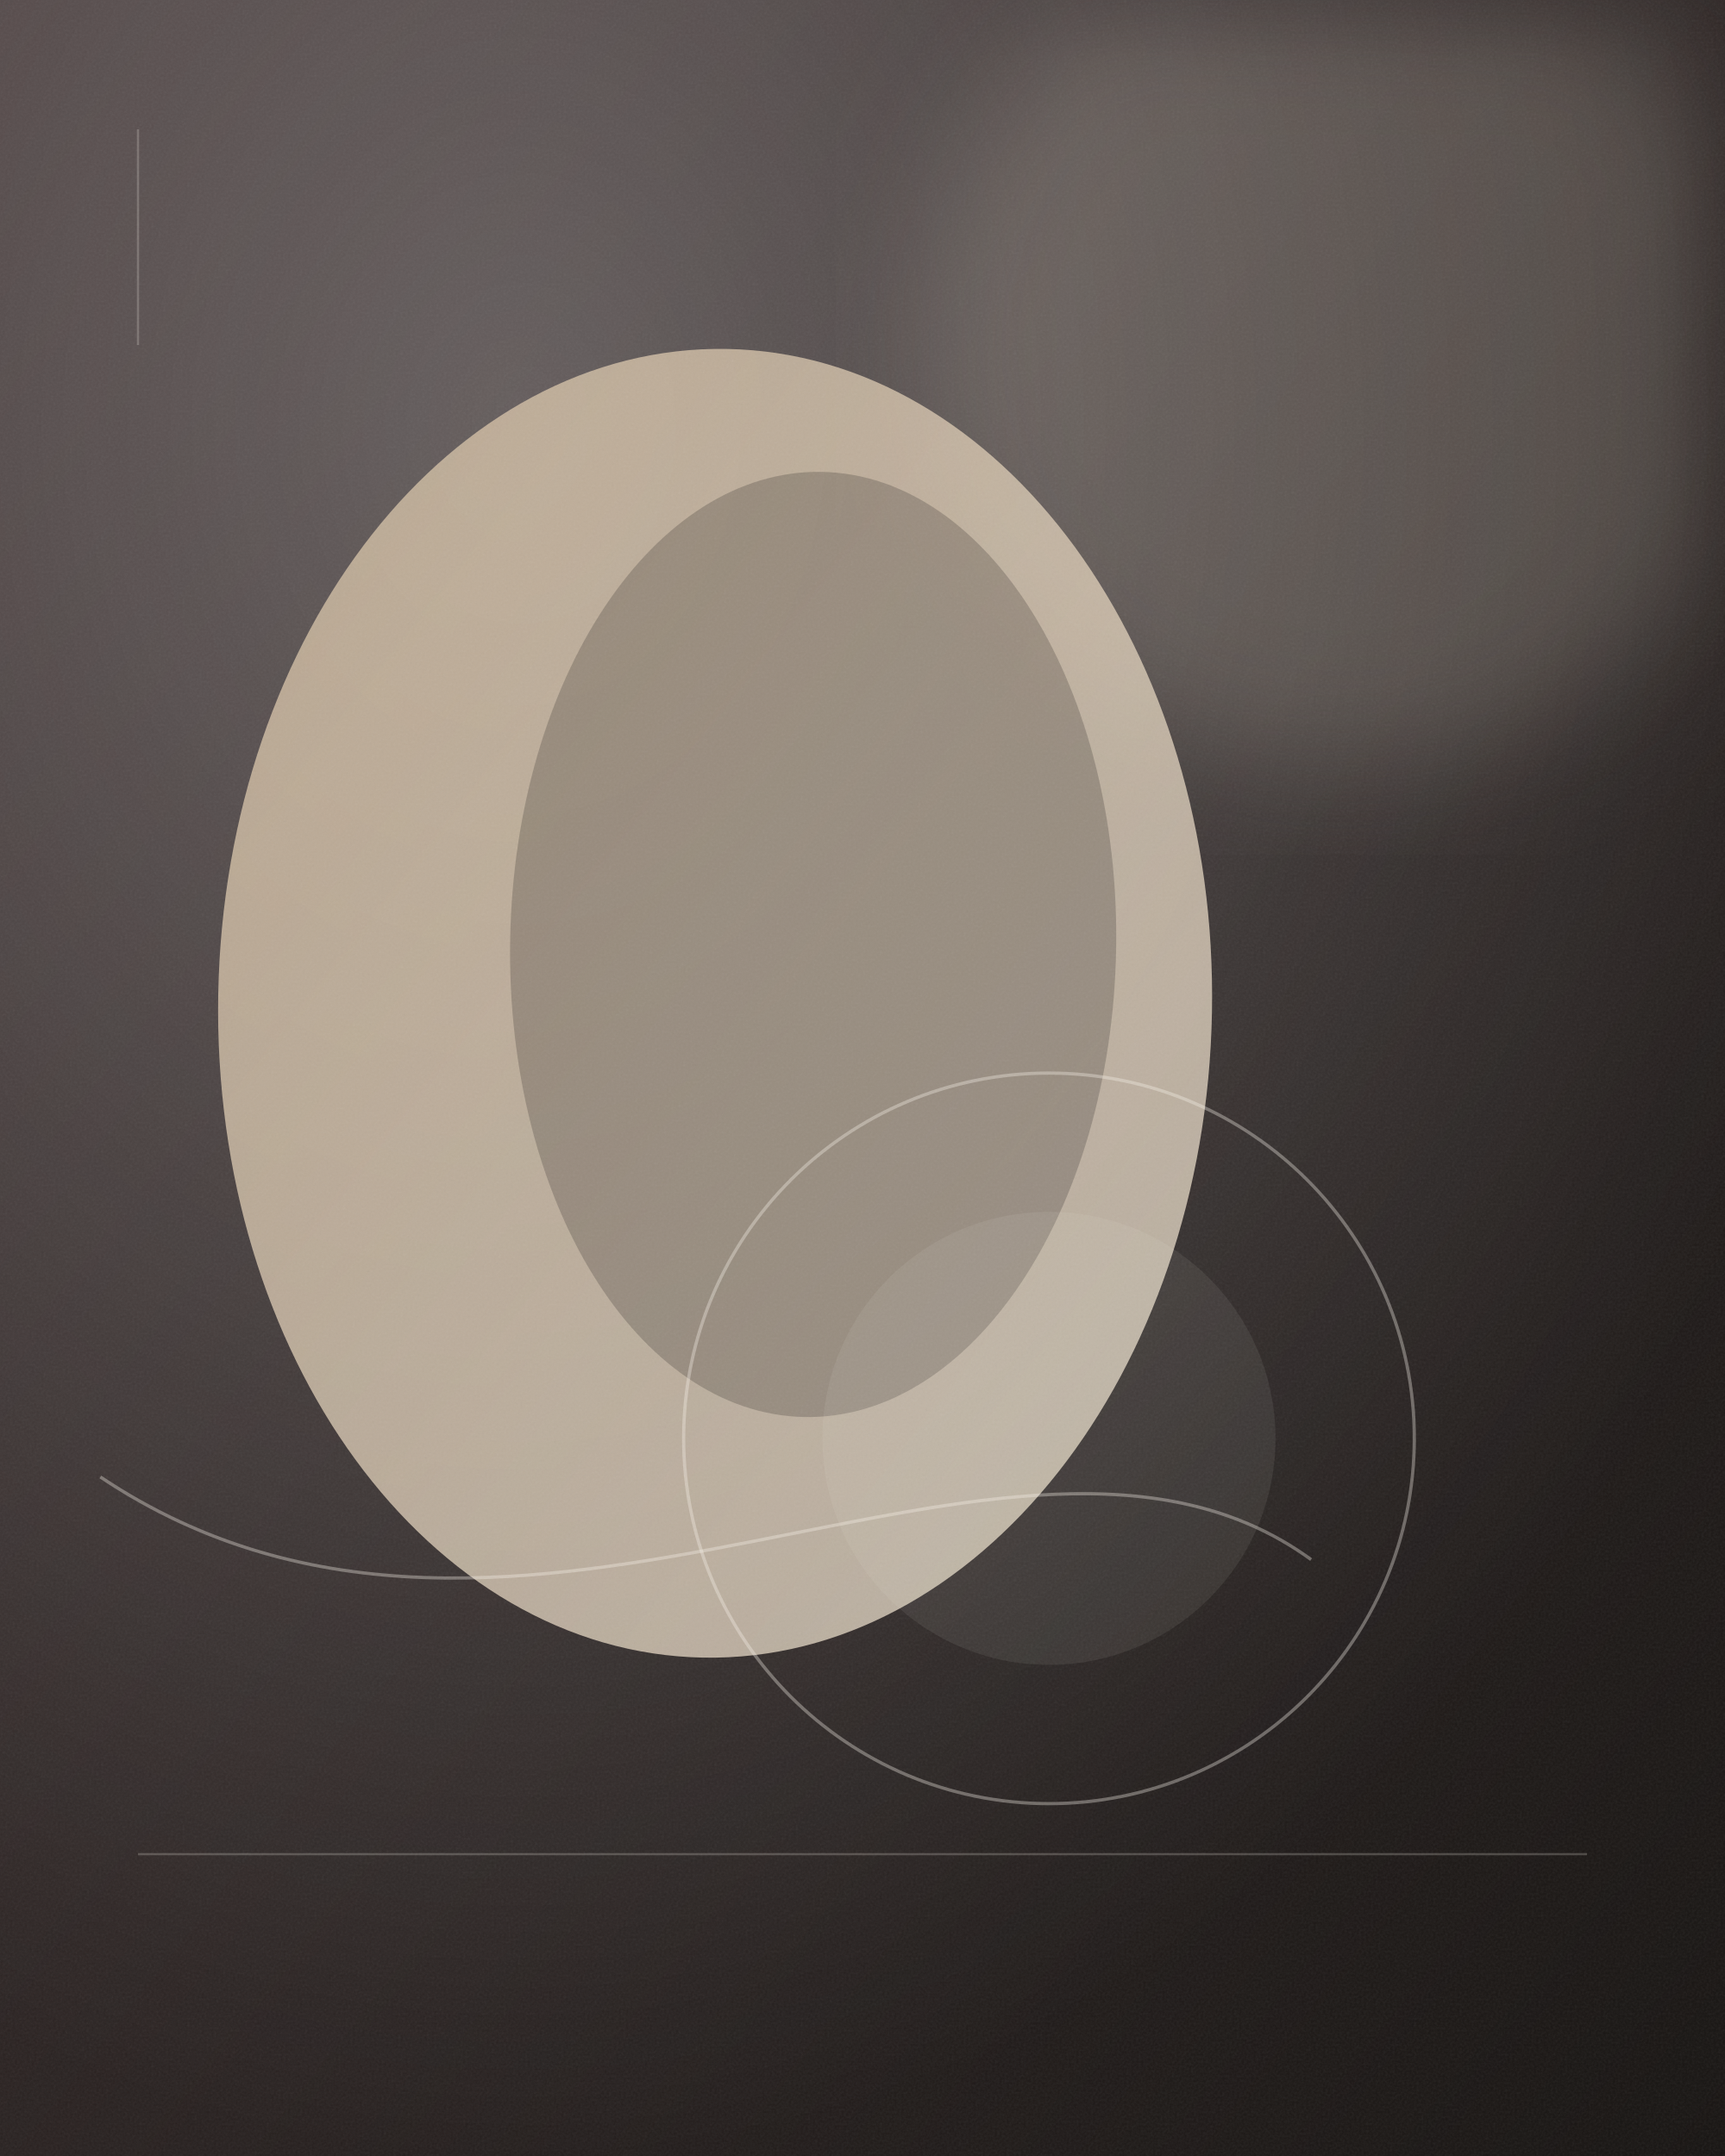
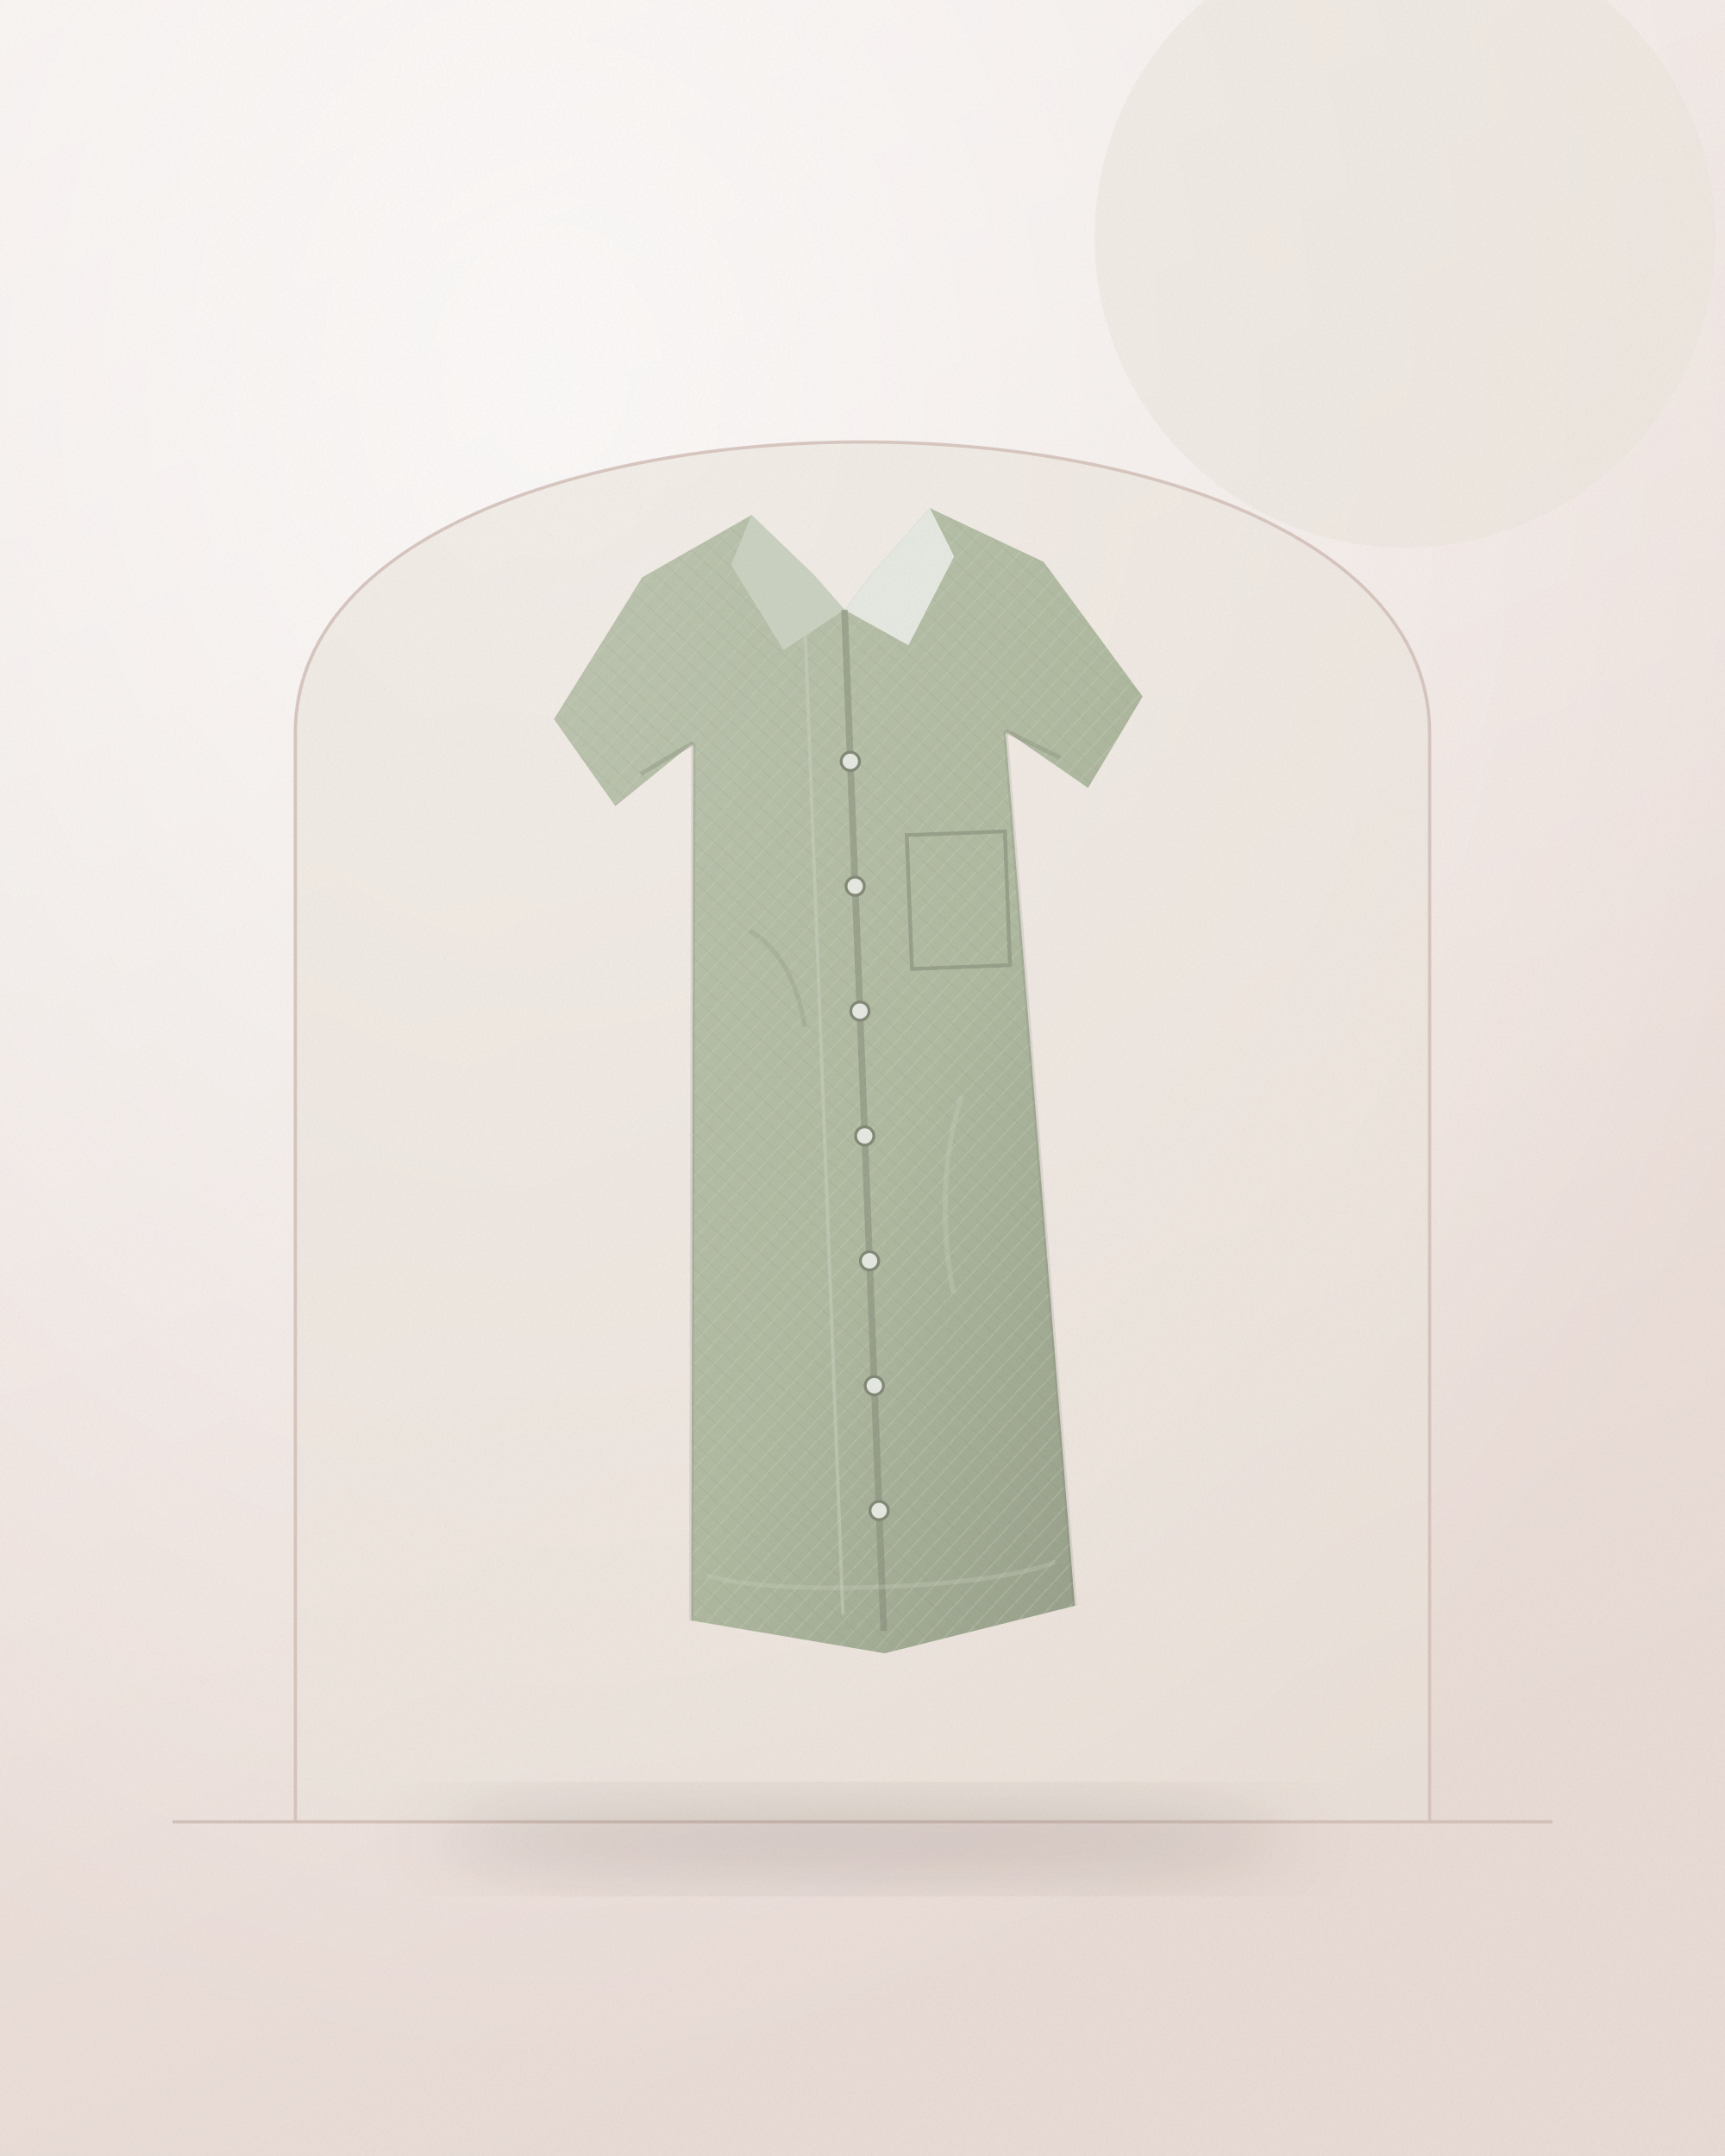
<svg xmlns="http://www.w3.org/2000/svg" viewBox="0 0 800 1000" width="800" height="1000" role="img">
  <defs>
-     <linearGradient id="bg" x1="0" y1="0" x2="1" y2="1">
-       <stop offset="0" stop-color="#3B2F2F" />
-       <stop offset="1" stop-color="#171412" />
+     <linearGradient id="bg" x1="0" y1="0" x2="0.35" y2="1">
+       <stop offset="0" stop-color="#f5eeeb" />
+       <stop offset="1" stop-color="#e8dad4" />
    </linearGradient>
-     <linearGradient id="accent" x1="0" y1="0" x2="1" y2="1">
-       <stop offset="0" stop-color="#D9C3A5" />
-       <stop offset="1" stop-color="#EFE3D2" />
-     </linearGradient>
-     <radialGradient id="glow" cx="30%" cy="20%" r="80%">
-       <stop offset="0" stop-color="#ffffff" stop-opacity="0.25" />
+     <radialGradient id="glow" cx="32%" cy="18%" r="78%">
+       <stop offset="0" stop-color="#ffffff" stop-opacity="0.72" />
      <stop offset="1" stop-color="#ffffff" stop-opacity="0" />
    </radialGradient>
+     <linearGradient id="body" x1="0" y1="0" x2="1" y2="1">
+       <stop offset="0" stop-color="#bbc3ae" />
+       <stop offset="0.55" stop-color="#aeb89e" />
+       <stop offset="1" stop-color="#8f9782" />
+     </linearGradient>
+     <linearGradient id="bodySoft" x1="0" y1="0" x2="1" y2="0.7">
+       <stop offset="0" stop-color="#cad0bf" />
+       <stop offset="1" stop-color="#aeb89e" />
+     </linearGradient>
+     <linearGradient id="metal" x1="0" y1="0" x2="1" y2="1">
+       <stop offset="0" stop-color="#f3eee2" />
+       <stop offset="0.35" stop-color="#cdbfa6" />
+       <stop offset="0.62" stop-color="#f8f3e8" />
+       <stop offset="1" stop-color="#9d8b70" />
+     </linearGradient>
    <filter id="grain">
-       <feTurbulence type="fractalNoise" baseFrequency="0.9" numOctaves="2" stitchTiles="stitch" />
+       <feTurbulence type="fractalNoise" baseFrequency="0.86" numOctaves="2" stitchTiles="stitch" />
      <feColorMatrix type="saturate" values="0" />
      <feComponentTransfer>
-         <feFuncA type="linear" slope="0.16" />
+         <feFuncA type="linear" slope="0.11" />
      </feComponentTransfer>
    </filter>
+     <filter id="blur">
+       <feGaussianBlur stdDeviation="18" />
+     </filter>
    <filter id="soft">
-       <feGaussianBlur stdDeviation="28" />
+       <feGaussianBlur stdDeviation="4" />
    </filter>
  </defs>
  <rect width="800" height="1000" fill="url(#bg)" />
  <rect width="800" height="1000" fill="url(#glow)" />
-   <g filter="url(#soft)" opacity="0.5">
-     <circle cx="624" cy="160" r="196.742" fill="#EFE3D2" opacity="0.35" />
+   <circle cx="651.636" cy="110" r="144" fill="#eae4da" opacity="0.55" />
+   <path d="M 136 845 L 136 340 C 136 160 664 160 664 340 L 664 845 Z" fill="#eae4da" opacity="0.58" />
+   <path d="M 137 845 L 137 340 C 137 160 663 160 663 340 L 663 845" fill="none" stroke="#d0bcb4" stroke-width="1.5" opacity="0.8" />
+   <line x1="80" y1="845" x2="720" y2="845" stroke="#d0bcb4" stroke-width="1.5" opacity="0.9" />
+   <ellipse cx="400" cy="853" rx="200" ry="22" fill="#312723" opacity="0.14" filter="url(#blur)" />
+   <g transform="translate(400 500) scale(1 1) translate(-400 -500)">
+     <g transform="translate(400 500) rotate(-2.2) scale(1.035) translate(-400 -500)">
+       <defs>
+         <pattern id="linen" width="9" height="9" patternUnits="userSpaceOnUse">
+           <path d="M0 9 L9 0" stroke="#cad0bf" stroke-width="0.7" opacity="0.28" />
+           <path d="M0 0 L9 9" stroke="#7f8673" stroke-width="0.5" opacity="0.12" />
+         </pattern>
+         <clipPath id="shirtClip">
+           <path d="M310 272 L360 246 L387 274 L400 290 L413 274 L440 246 L490 272 L532 334 L506 374 L470 347 L486 740 L400 758 L314 740 L330 347 L294 374 L268 334 Z" />
+         </clipPath>
+       </defs>
+       <g>
+         <path d="M310 272 L360 246 L387 274 L400 290 L413 274 L440 246 L490 272 L532 334 L506 374 L470 347 L486 740 L400 758 L314 740 L330 347 L294 374 L268 334 Z" fill="url(#body)" />
+         <g clip-path="url(#shirtClip)">
+           <rect x="260" y="230" width="290" height="540" fill="url(#linen)" />
+         </g>
+         <path d="M360 246 L387 274 L400 290 L372 307 L350 268Z" fill="#cad0bf" />
+         <path d="M440 246 L413 274 L400 290 L428 307 L450 268Z" fill="#e5e8e0" />
+         <path d="M400 290 L400 748" stroke="#7f8673" stroke-width="3" opacity="0.5" />
+         <path d="M382 300 L382 740" stroke="#cad0bf" stroke-width="1.5" opacity="0.5" />
+         <circle cx="400" cy="358" r="4.1" fill="#e5e8e0" stroke="#7f8673" stroke-width="1.3" />
+         <circle cx="400" cy="414" r="4.1" fill="#e5e8e0" stroke="#7f8673" stroke-width="1.3" />
+         <circle cx="400" cy="470" r="4.1" fill="#e5e8e0" stroke="#7f8673" stroke-width="1.3" />
+         <circle cx="400" cy="526" r="4.1" fill="#e5e8e0" stroke="#7f8673" stroke-width="1.3" />
+         <circle cx="400" cy="582" r="4.1" fill="#e5e8e0" stroke="#7f8673" stroke-width="1.3" />
+         <circle cx="400" cy="638" r="4.1" fill="#e5e8e0" stroke="#7f8673" stroke-width="1.3" />
+         <circle cx="400" cy="694" r="4.1" fill="#e5e8e0" stroke="#7f8673" stroke-width="1.3" />
+         <path d="M424 392 L468 392 L468 452 L424 452Z" fill="none" stroke="#7f8673" stroke-width="1.7" opacity="0.55" />
+         <path d="M330 347 L306 360 M470 347 L494 360" stroke="#7f8673" stroke-width="2" opacity="0.35" />
+         <path d="M314 740 L330 347 M486 740 L470 347" stroke="#5e6355" stroke-width="2" opacity="0.14" />
+         <path d="M352 432 C365 440 373 457 375 476" fill="none" stroke="#5e6355" stroke-width="2" opacity="0.14" />
+         <path d="M444 510 C435 534 432 566 437 598" fill="none" stroke="#cad0bf" stroke-width="2.2" opacity="0.3" />
+         <path d="M322 720 C350 731 450 731 478 720" fill="none" stroke="#cad0bf" stroke-width="2" opacity="0.3" />
+       </g>
+     </g>
  </g>
-   <g transform="rotate(1.041036 331.6418 465.3437)">
-     <ellipse cx="331.642" cy="465.344" rx="230.469" ry="303.544" fill="url(#accent)" opacity="0.74" />
-     <ellipse cx="376.611" cy="437.238" rx="140.53" ry="219.226" fill="#171412" opacity="0.22" />
-     <path d="M 50.582 690.191 C 247.324 816.668, 472.172 619.926, 612.701 718.297" stroke="#F8F3EA" stroke-opacity="0.35" stroke-width="1.5" fill="none" />
-   </g>
-   <circle cx="486.485" cy="667.14" r="169.428" fill="none" stroke="#F8F3EA" stroke-opacity="0.35" stroke-width="1.5" />
-   <circle cx="486.485" cy="667.14" r="105.045" fill="#F8F3EA" opacity="0.08" />
-   <g stroke="#F8F3EA" stroke-opacity="0.22" stroke-width="1">
-     <line x1="64" y1="860" x2="736" y2="860" />
-     <line x1="64" y1="60" x2="64" y2="160" />
-   </g>
-   <rect width="800" height="1000" filter="url(#grain)" opacity="0.5" />
+   <rect width="800" height="1000" filter="url(#grain)" opacity="0.72" />
</svg>
